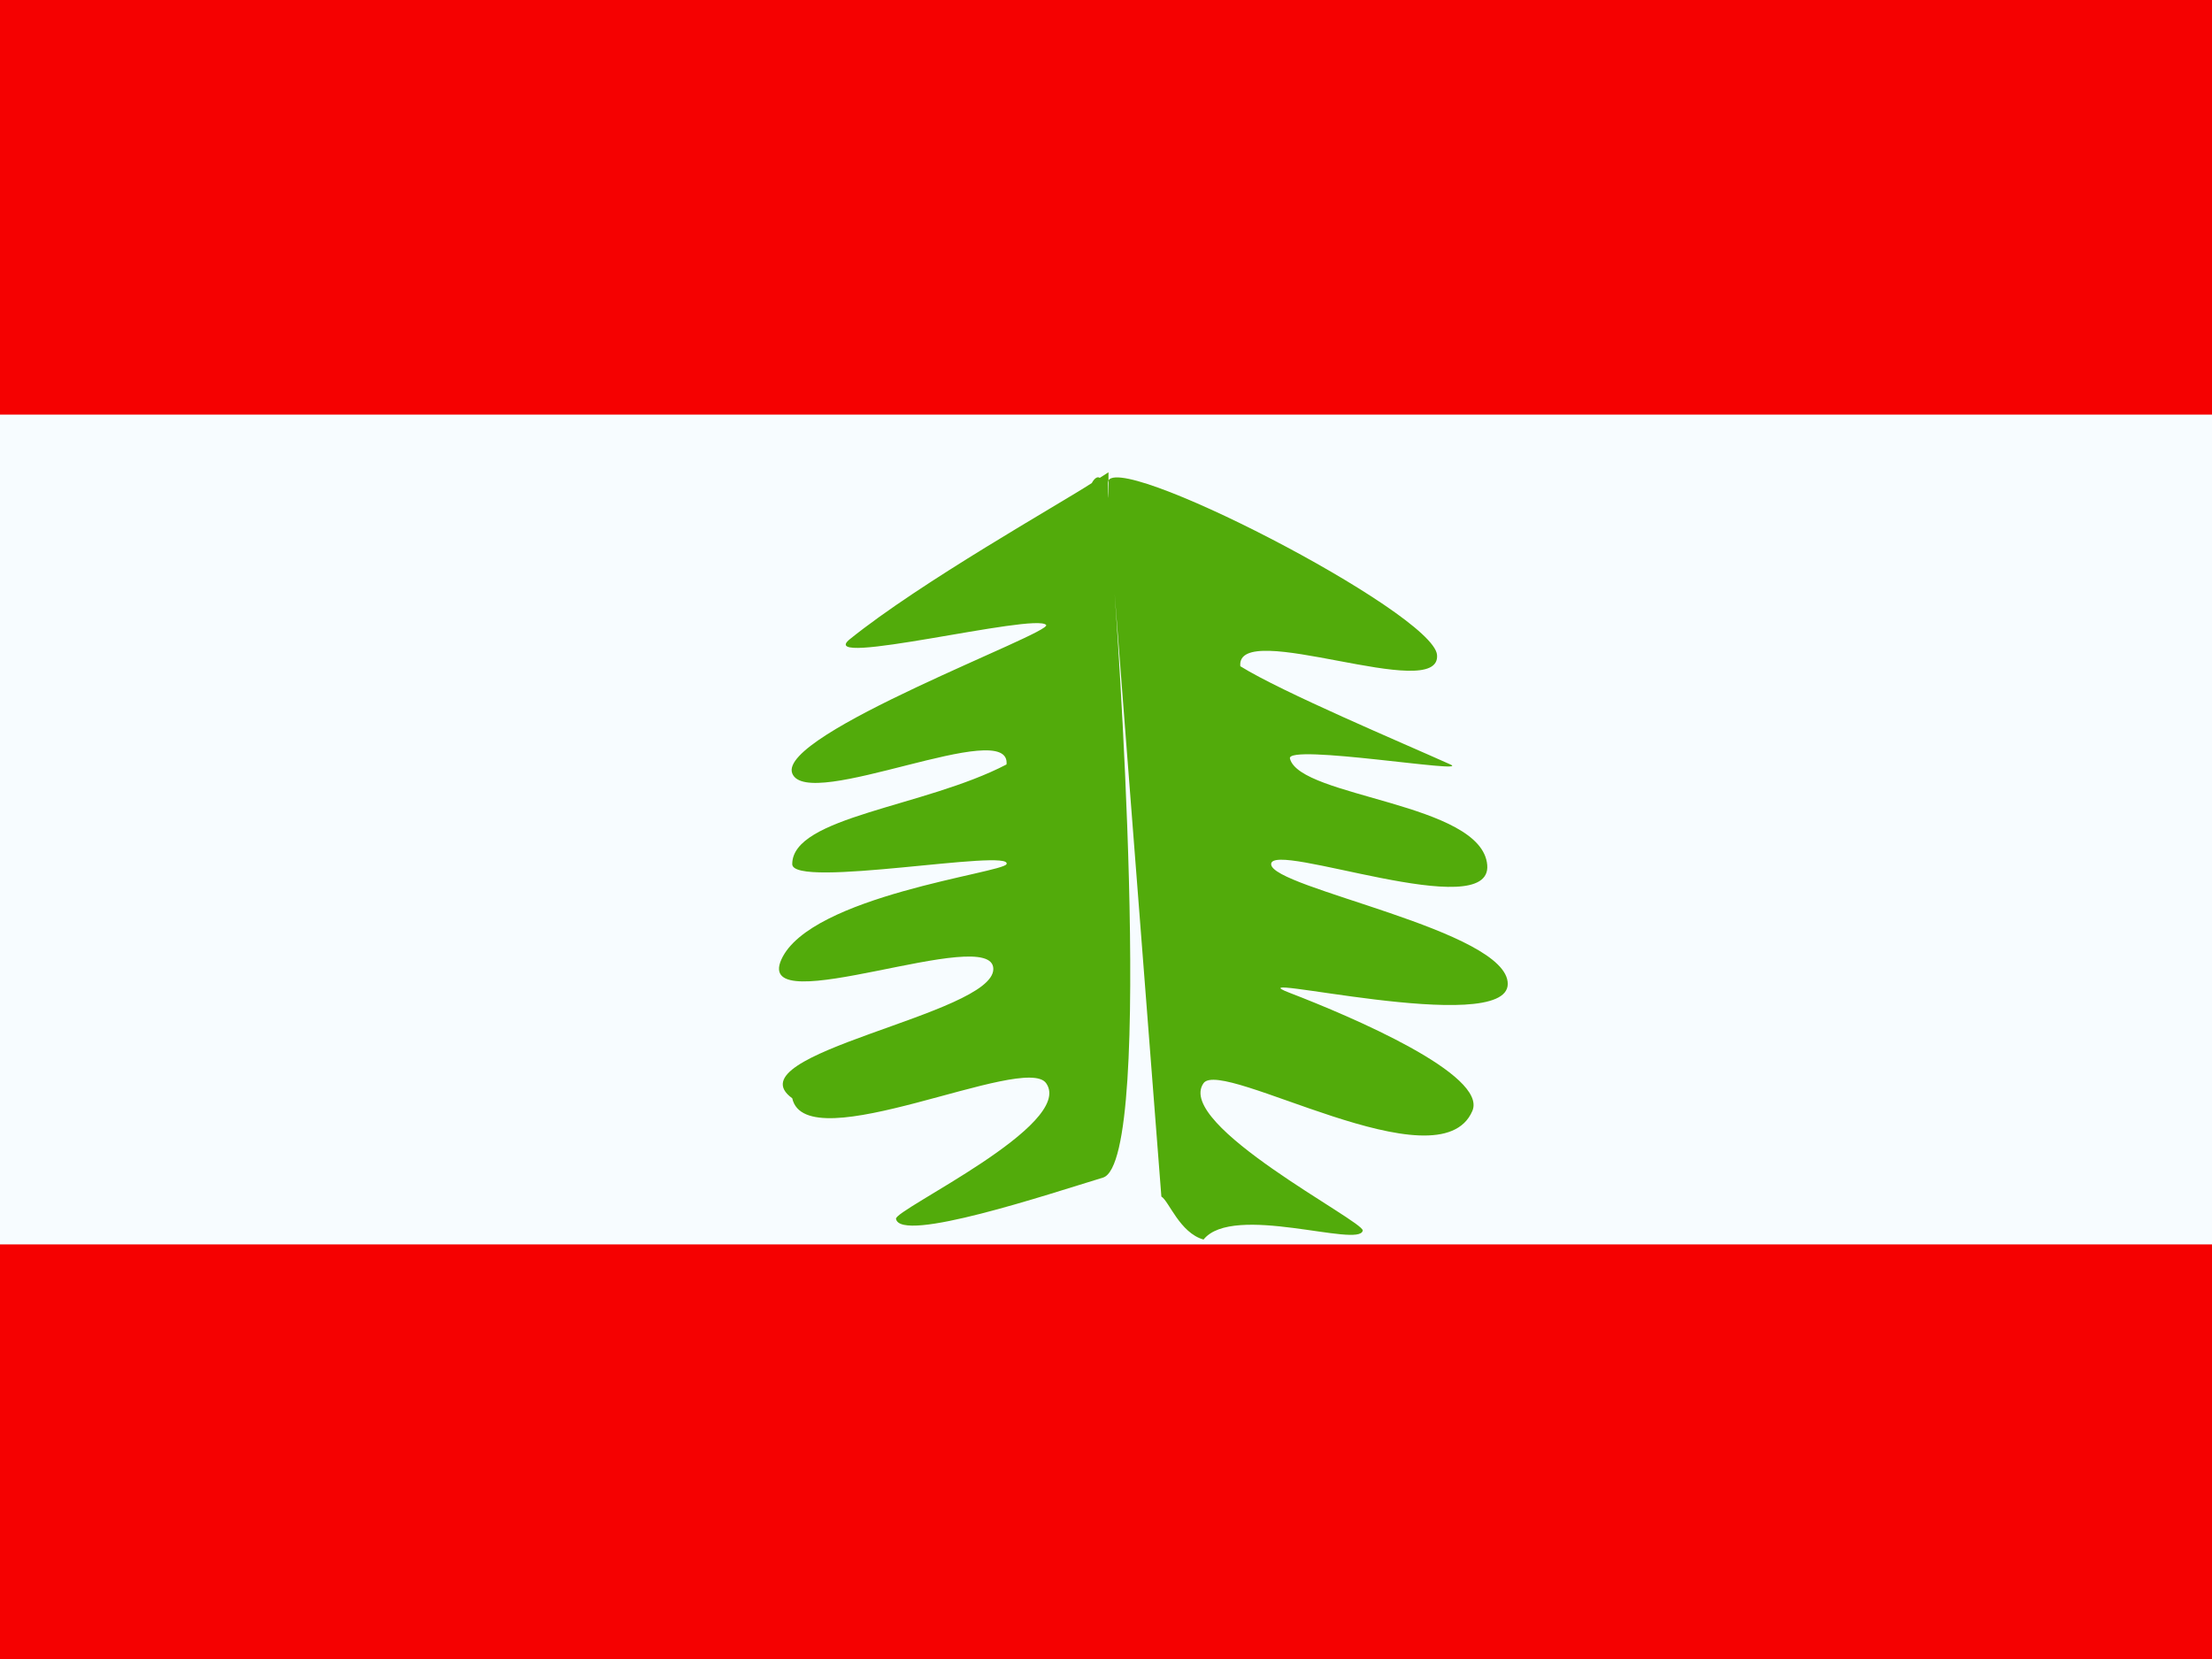
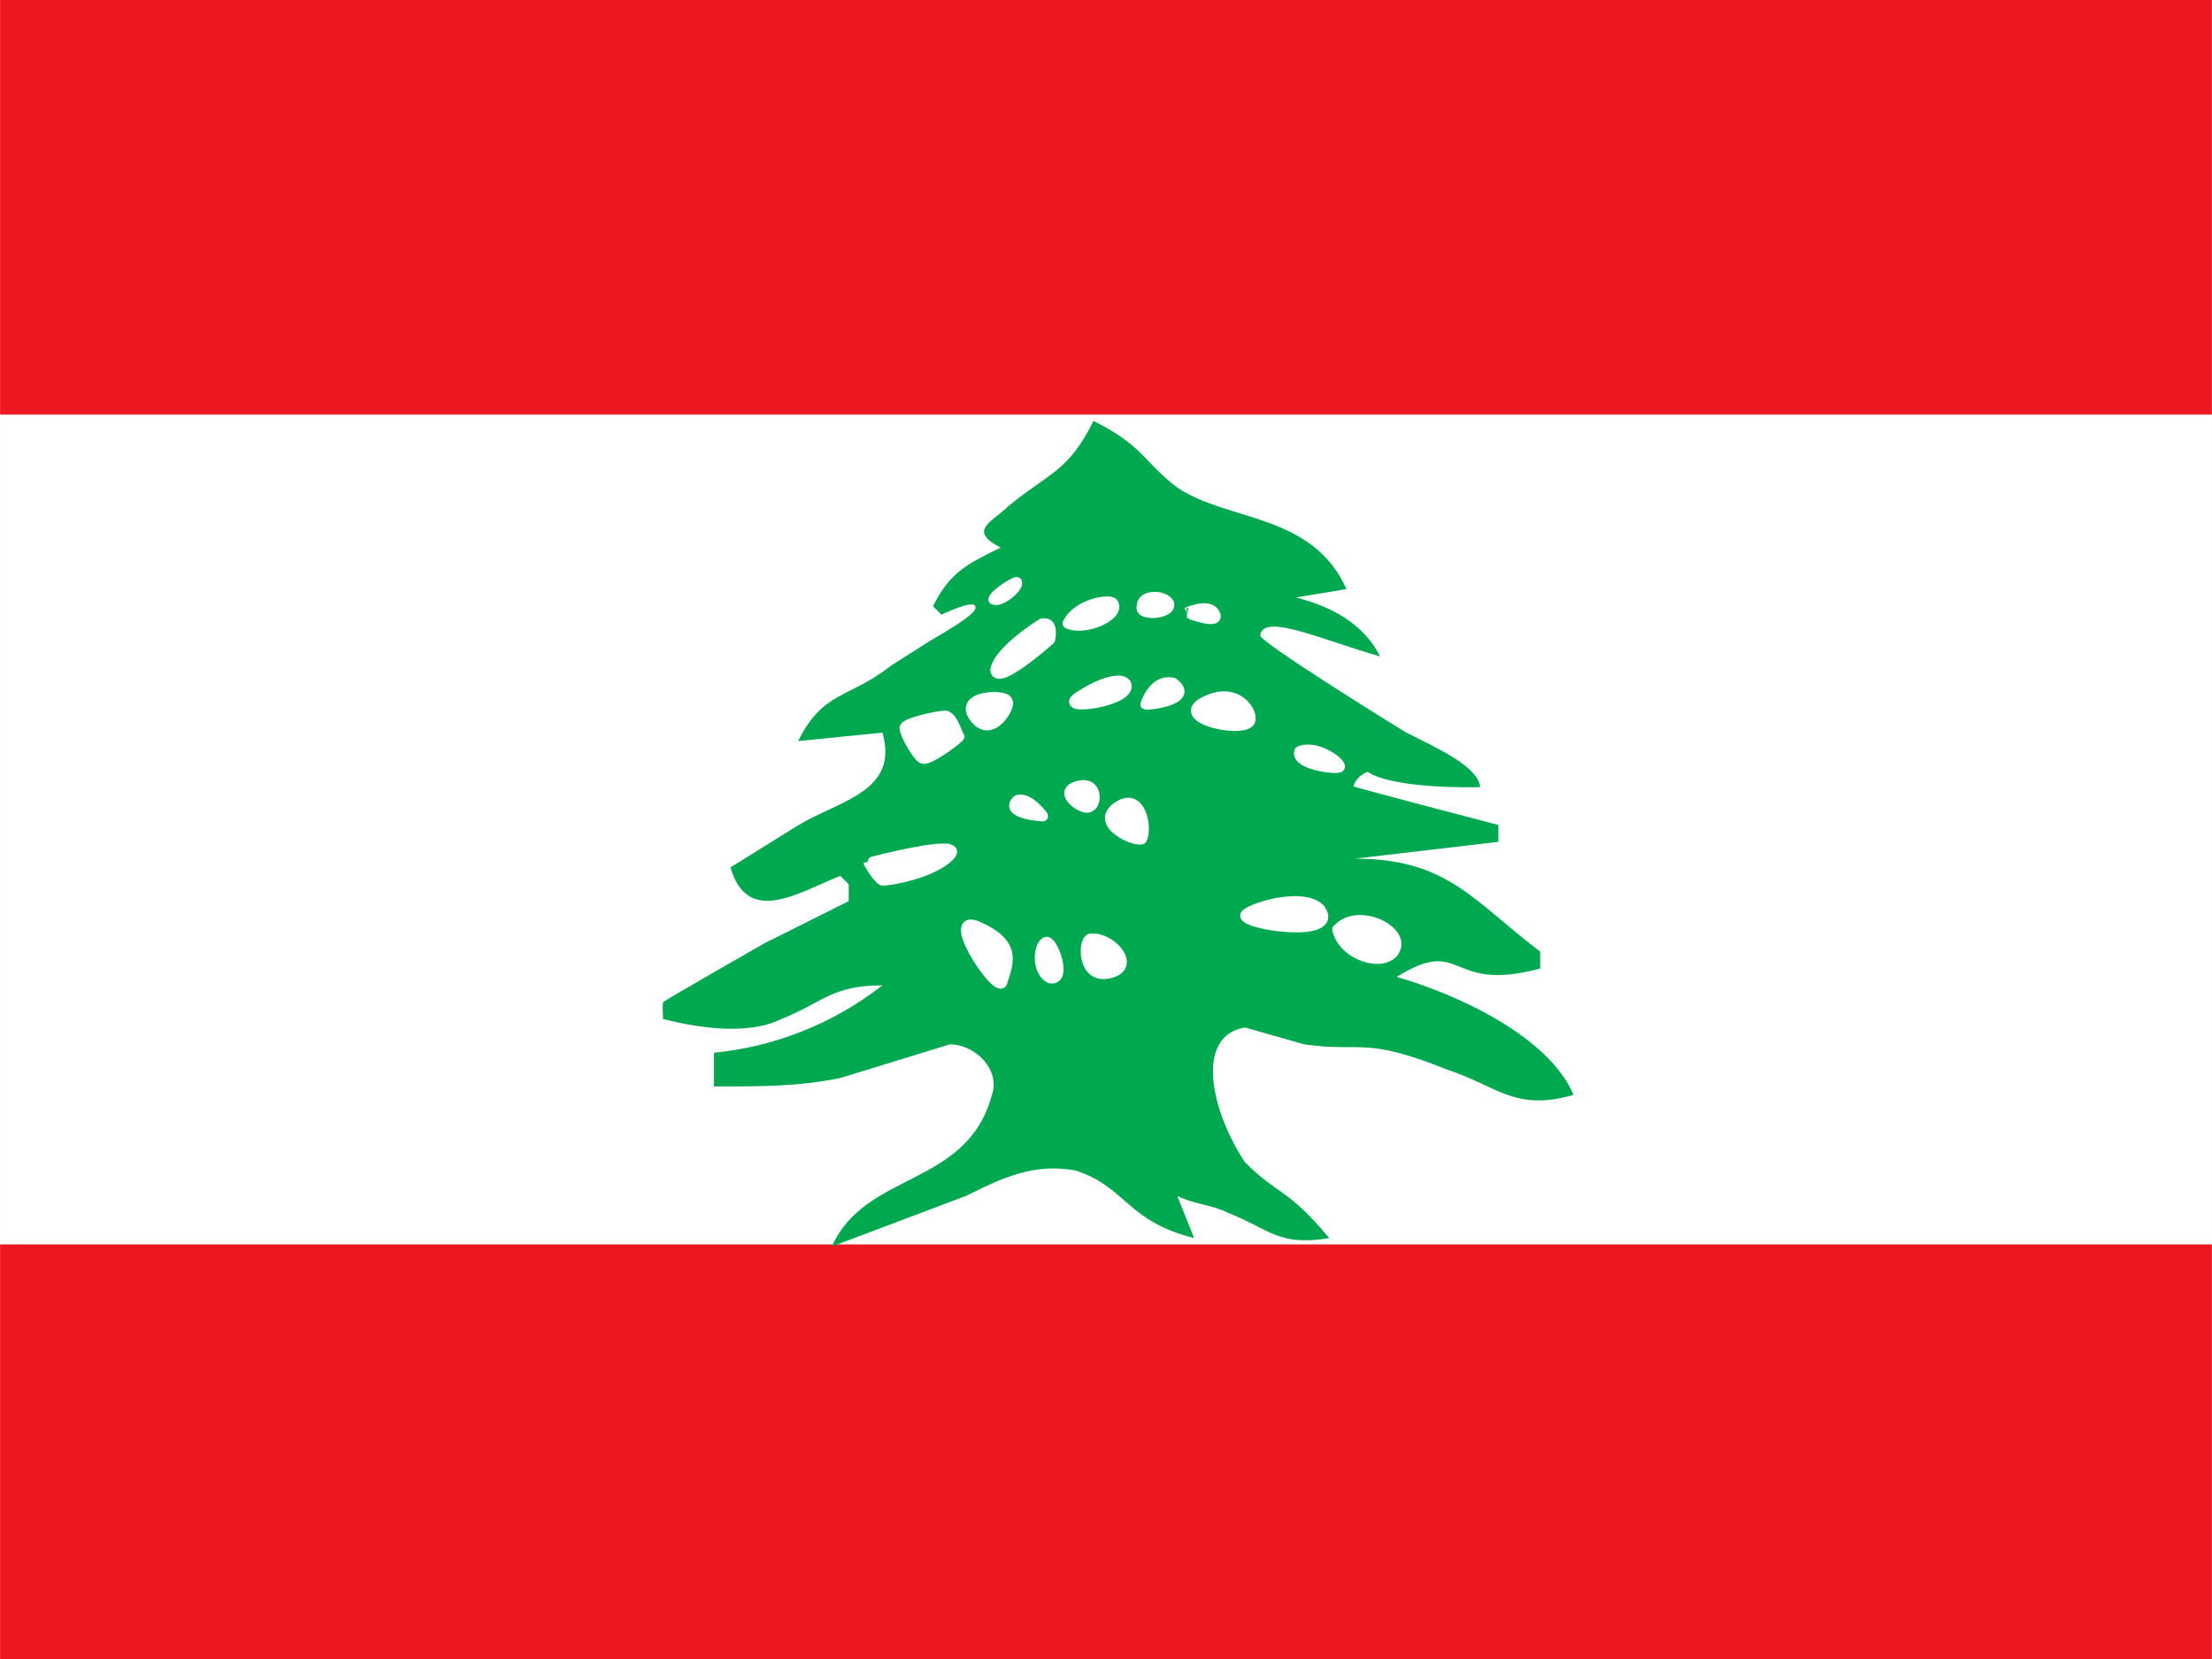
- <svg xmlns="http://www.w3.org/2000/svg" width="32" height="24" viewBox="0 0 32 24" fill="none">
-   <mask id="mask0_270_67520" style="mask-type:luminance" maskUnits="userSpaceOnUse" x="0" y="0" width="32" height="24">
-     <rect width="32" height="24" fill="white" />
-   </mask>
-   <g mask="url(#mask0_270_67520)">
-     <path fill-rule="evenodd" clip-rule="evenodd" d="M32 0H0V6H32V0ZM32 18H0V24H32V18Z" fill="#F50101" />
-     <path fill-rule="evenodd" clip-rule="evenodd" d="M0 6H32V18H0V6Z" fill="#F7FCFF" />
-     <path fill-rule="evenodd" clip-rule="evenodd" d="M21.515 12.513C21.589 13.381 18.389 12.153 18.389 12.501C18.389 12.848 21.817 13.458 21.812 14.235C21.806 15.012 17.746 14.013 18.657 14.363C19.567 14.713 21.522 15.549 21.3 16.071C20.825 17.184 17.674 15.298 17.411 15.67C16.988 16.27 19.737 17.669 19.714 17.802C19.669 18.059 17.837 17.4 17.411 17.932C17.067 17.835 16.908 17.371 16.801 17.31L16.125 8.587C16.125 8.587 16.732 16.8 15.956 17.036C15.18 17.272 13.025 17.991 12.962 17.632C12.939 17.498 15.557 16.27 15.134 15.67C14.823 15.228 11.663 16.796 11.461 15.888C10.563 15.241 14.37 14.68 14.37 14.018C14.37 13.356 10.887 14.802 11.304 13.88C11.72 12.958 14.509 12.628 14.561 12.501C14.656 12.267 11.461 12.864 11.461 12.501C11.461 11.813 13.373 11.678 14.561 11.059C14.631 10.352 11.68 11.754 11.461 11.188C11.242 10.622 15.232 9.155 15.134 9.041C14.98 8.86 11.764 9.675 12.294 9.247C13.324 8.417 15.333 7.289 15.795 6.988C15.795 6.988 15.851 6.874 15.91 6.913C15.97 6.874 16.036 6.832 16.036 6.832C16.036 6.832 16.036 7.542 16.026 6.988C16.016 6.434 20.735 8.859 20.789 9.474C20.851 10.192 17.873 8.932 17.943 9.638C18.548 10.014 20.27 10.739 20.982 11.059C21.305 11.204 18.604 10.752 18.661 10.974C18.807 11.539 21.437 11.609 21.515 12.513Z" fill="#52AB0B" />
+ <svg xmlns="http://www.w3.org/2000/svg" id="flag-icons-lb" viewBox="0 0 640 480">
+   <defs>
+     <clipPath id="a">
+       <path fill-opacity=".7" d="M-85.3 0h682.6v512H-85.3z" />
+     </clipPath>
+   </defs>
+   <g clip-path="url(#a)" transform="translate(80) scale(.9375)">
+     <g fill-rule="evenodd" stroke-width="1pt">
+       <path fill="#EE161F" d="M-128 384h768v128h-768zm0-384h768v128h-768z" />
+       <path fill="#fff" d="M-128 128h768v256h-768z" />
+     </g>
+     <path fill="#00A850" d="M252.1 130c-7.8 15.5-13 15.5-26 26-5.2 5.1-13 7.7-2.6 13-10.5 5.1-15.7 7.7-20.9 18.1l2.6 2.6s10-4.8 10.4-2.6c1.8 2.1-13 10-14.9 11.3l-11 7c-13.1 10.3-21 7.7-28.7 23.3l26-2.6c5.2 18.2-13 20.8-26 28.6l-20.9 13c5.3 18.2 20.9 7.8 33.9 2.6l2.6 2.6v5.2l-26 13s-30.8 17.6-31.3 18.2c-.2 1 0 5.2 0 5.2 10.4 2.6 26 5.2 36.5 0 13-5.2 15.6-10.4 31.2-10.4a100.6 100.6 0 0 1-52 20.8v10.4c15.6 0 26 0 39-2.6l33.8-10.4c7.8 0 15.7 7.8 13 15.6-7.7 28.6-39 23.4-49.4 46.8L213 369c10.4-5.2 20.8-10.3 33.8-7.7 15.6 5.2 15.6 15.6 36.4 20.8l-5.2-13c5.2 2.6 10.4 2.6 15.7 5.2 13 5.2 15.6 10.4 31.2 7.8-13-15.6-15.6-13-26-23.4-10.4-15.6-15.7-39 0-41.6l18.2 5.2c18.2 2.6 18.2-2.6 44.2 7.8 15.7 5.2 20.9 13 39 7.8-7.7-18.2-36.3-31.2-54.6-36.4 20.9-13 15.6 5.2 44.3-2.6v-5.2C369.3 278 361.4 265 332.8 265l44.3-5.2v-5.2s-43.7-11.4-44.7-11.9c.3-1.3 1.4-3.3 4.3-4.5 8.3 5.4 33.3 4.8 34.8 4.7-.8-6.4-12.7-11.7-23-16.9 0 0-44.7-27.5-44.9-29.9.9-7 18.3 1.1 37 6.5-5.2-10.4-15.6-15.6-26-18.2l15.6-2.6c-10.4-23.4-36.4-20.8-52-31.2-10.5-7.8-10.5-13-26.1-20.7z" />
+     <path fill="#fff" fill-rule="evenodd" stroke="#fff" stroke-linecap="round" stroke-linejoin="round" stroke-width="3.2" d="M224 303c1.9-6.1 4.4-11.6-7.2-16.9-11.6-5.3 5.8 21.1 7.2 17zm13.7-12.3c-2.3.3-3.6 8.8 1.1 11.2 5.2.8 1-11.1-1.1-11.2zm13.5-1c-2.4.8-2.5 12.8 6 10.6 8.6-2.1 0-11.5-6-10.5zM267 259c1.8-3-.1-15-7.4-10-7.4 5.1 5 10.8 7.4 10zm-16-10c2.3-.9 2.5-8.3-4-6.3-6.3 1.9 2.3 7.8 4 6.3zm-14.4 2.9s-4.5-6.2-8-4.9c-4.3 4.2 8.3 5 8 4.9zM187 271.7c1.9.2 16-2.3 20.9-7.8 4.9-5.5-25.1 2.3-25.1 2.4 0 .1 2.8 4.9 4.2 5.4zm141.1-35c.7-1.3-7.5-7.1-12.4-4.8-1.3 4.3 12.4 5.7 12.4 4.8zm-27.8-14c1.6-2.2-3.5-11.3-13.7-6.2-10.2 5 10.7 9.8 13.7 6.3zm-32.1-5.3s2.5-8.2 8.6-6.6c7 5.3-8.3 6.9-8.6 6.6zm-6-6.2c-1-2.3-7.3-1-14.6 3.9-7.4 4.7 16.8 1.4 14.6-4zm18.7-22.1s6.5-3 8.5 0c2.7 4.3-8.6 0-8.5 0zm-5.5-2.9c-1.3-2.6-8.5-2.9-8.3 1-1.2 3 9.4 2.4 8.3-1zm-17.2 0c-.7-1.5-11 0-14 6.2 5 2.4 16.3-2.3 14-6.2zm-22 6.3s-13.4 8.3-14.3 14.3c.4 5.2 16.8-9.4 16.8-9.4s1.4-5.8-2.4-4.9zm-14.9-7.5c.4-1.7 6.7-5.6 7.2-5.3.5 1.7-5.1 6.3-7.2 5.3zm4.3 31.6c.3-2.5-16-2.3-9.9 5.2 5.2 6.3 11-4.1 9.9-5.2zm-15 10.7c-.8-1.6-2-6-4.2-6.4-1.9 0-11.7 2-12.5 3.6-.4 1.3 4.1 9.4 5.6 9.6 1.8.7 10.9-6 11.2-6.8zm88.4 55.2c.5-1.8 17.3-7.5 23-2 6.8 9.3-23.4 5-23 2zm46 10.9c3.7-6.2-11.3-13.6-17.6-6.5 2.2 8.5 14.6 11.6 17.6 6.5z" />
  </g>
</svg>
